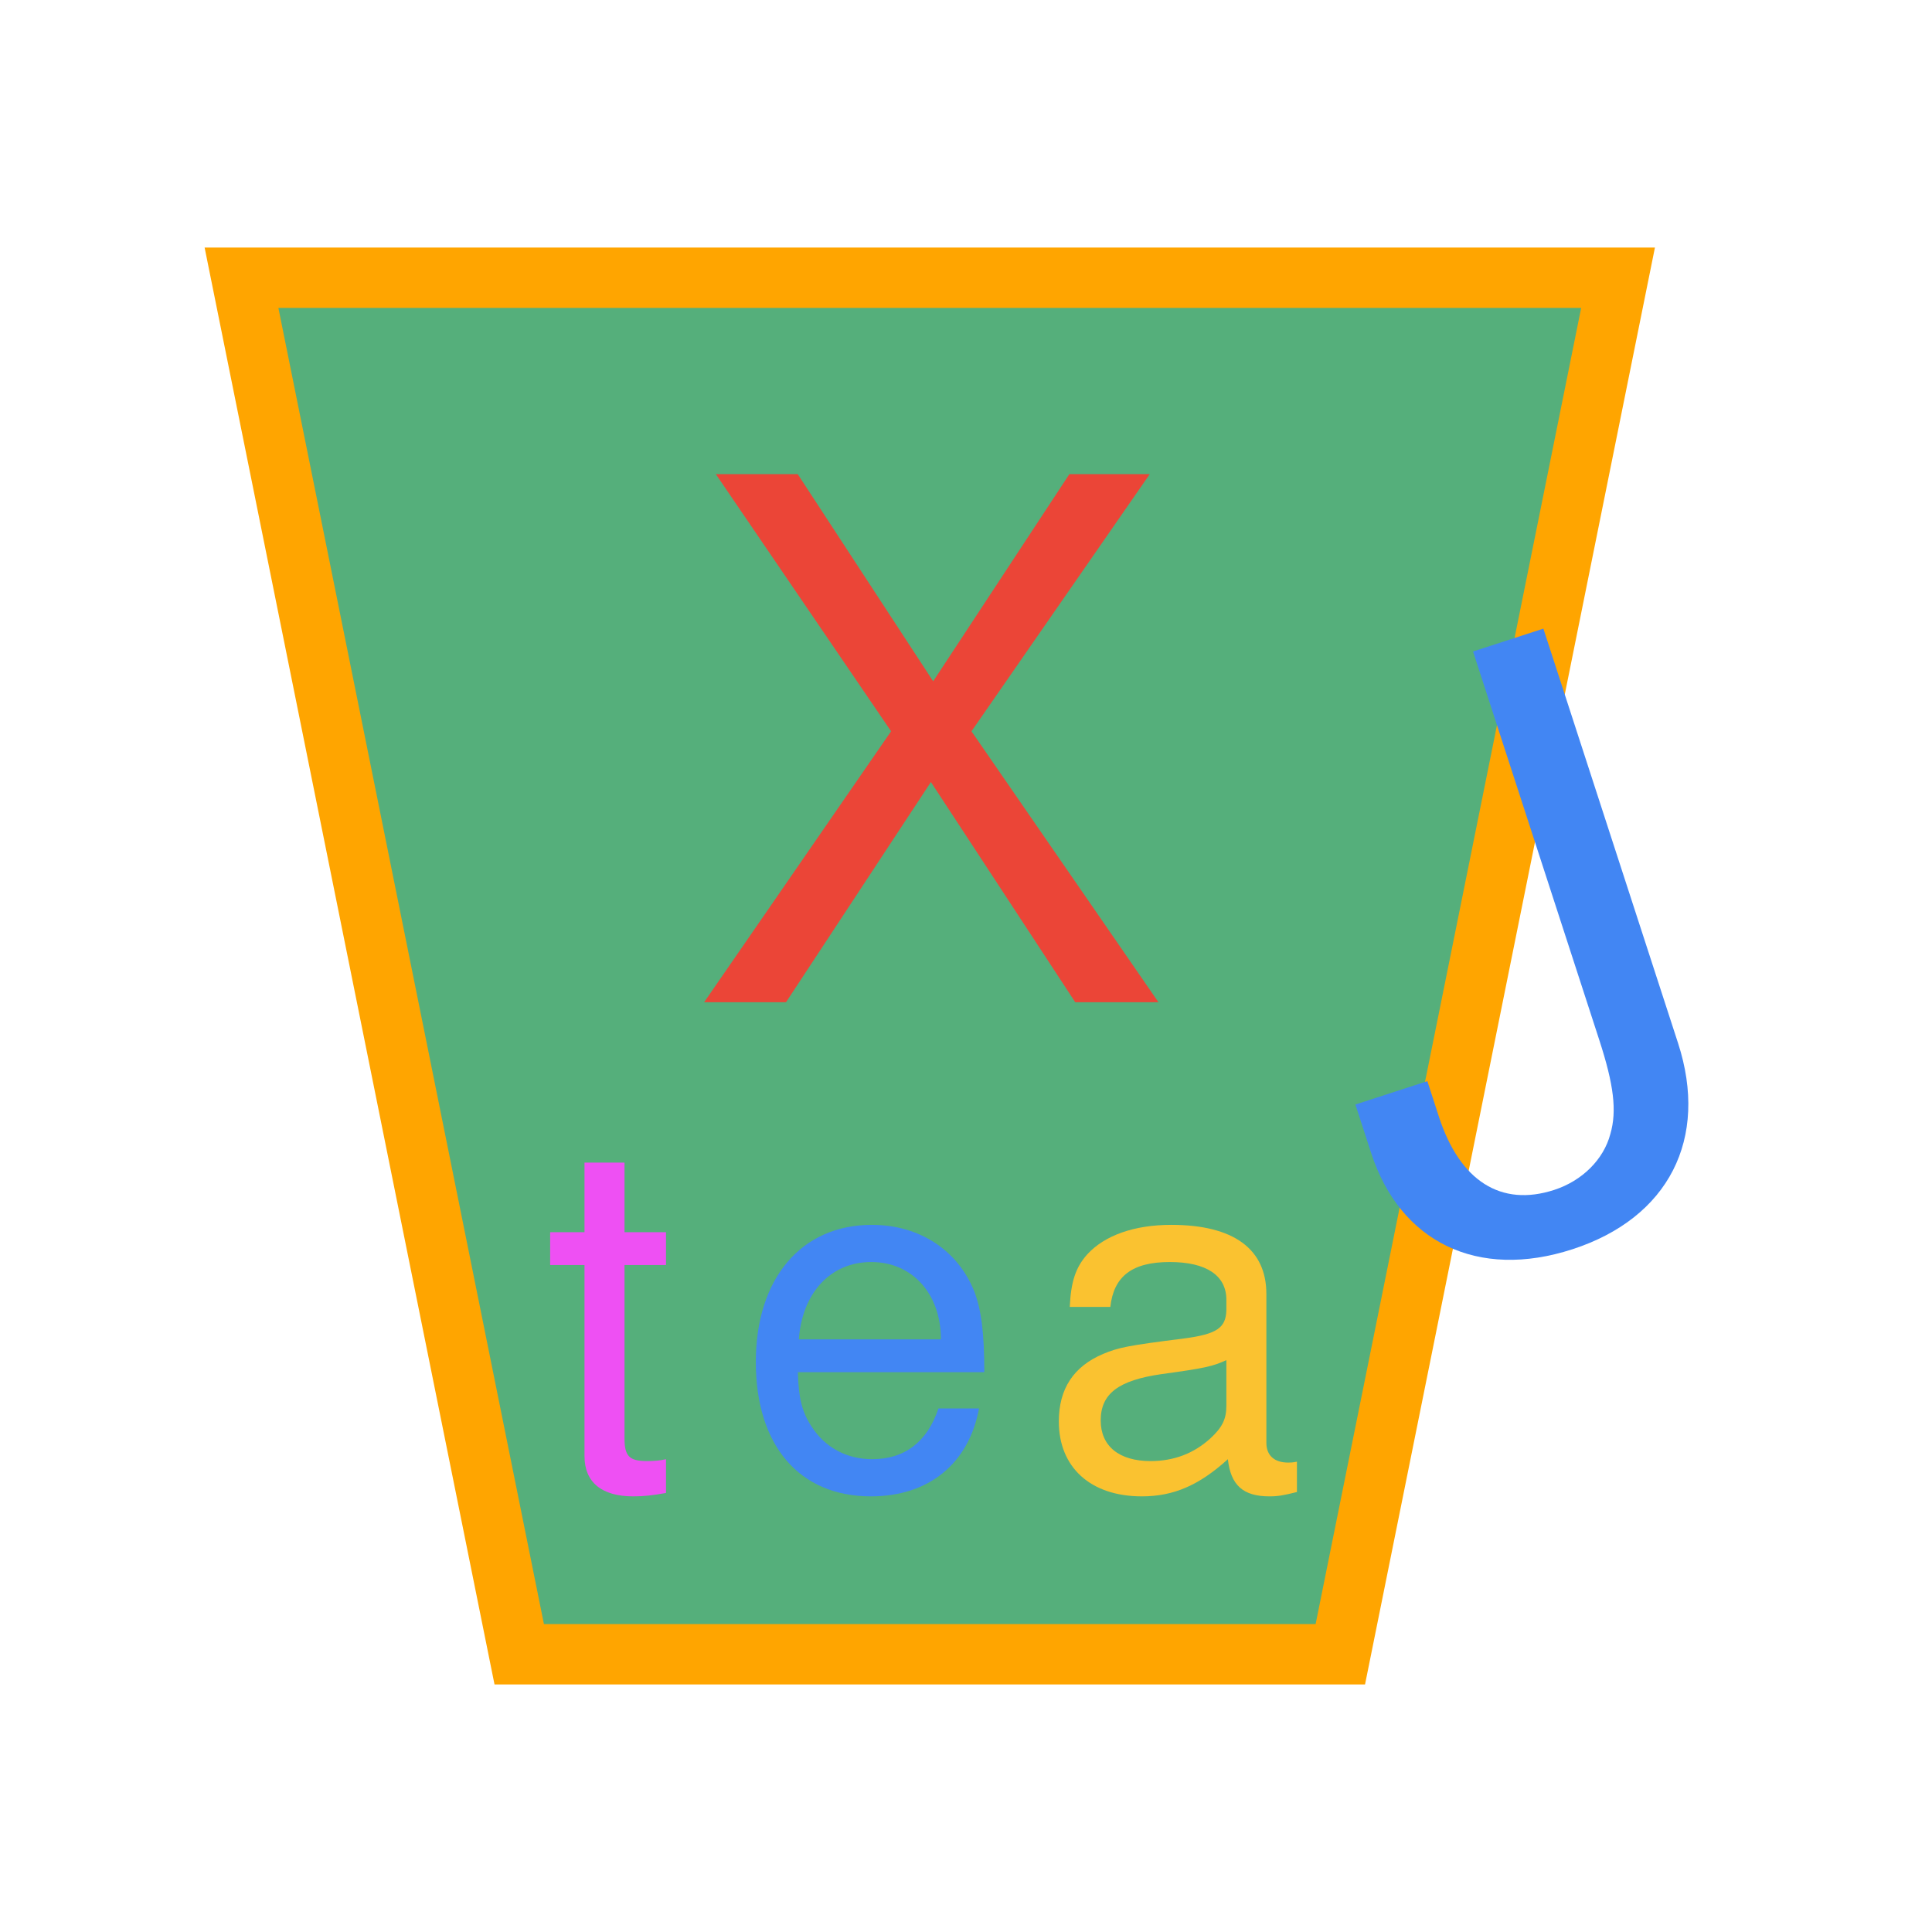
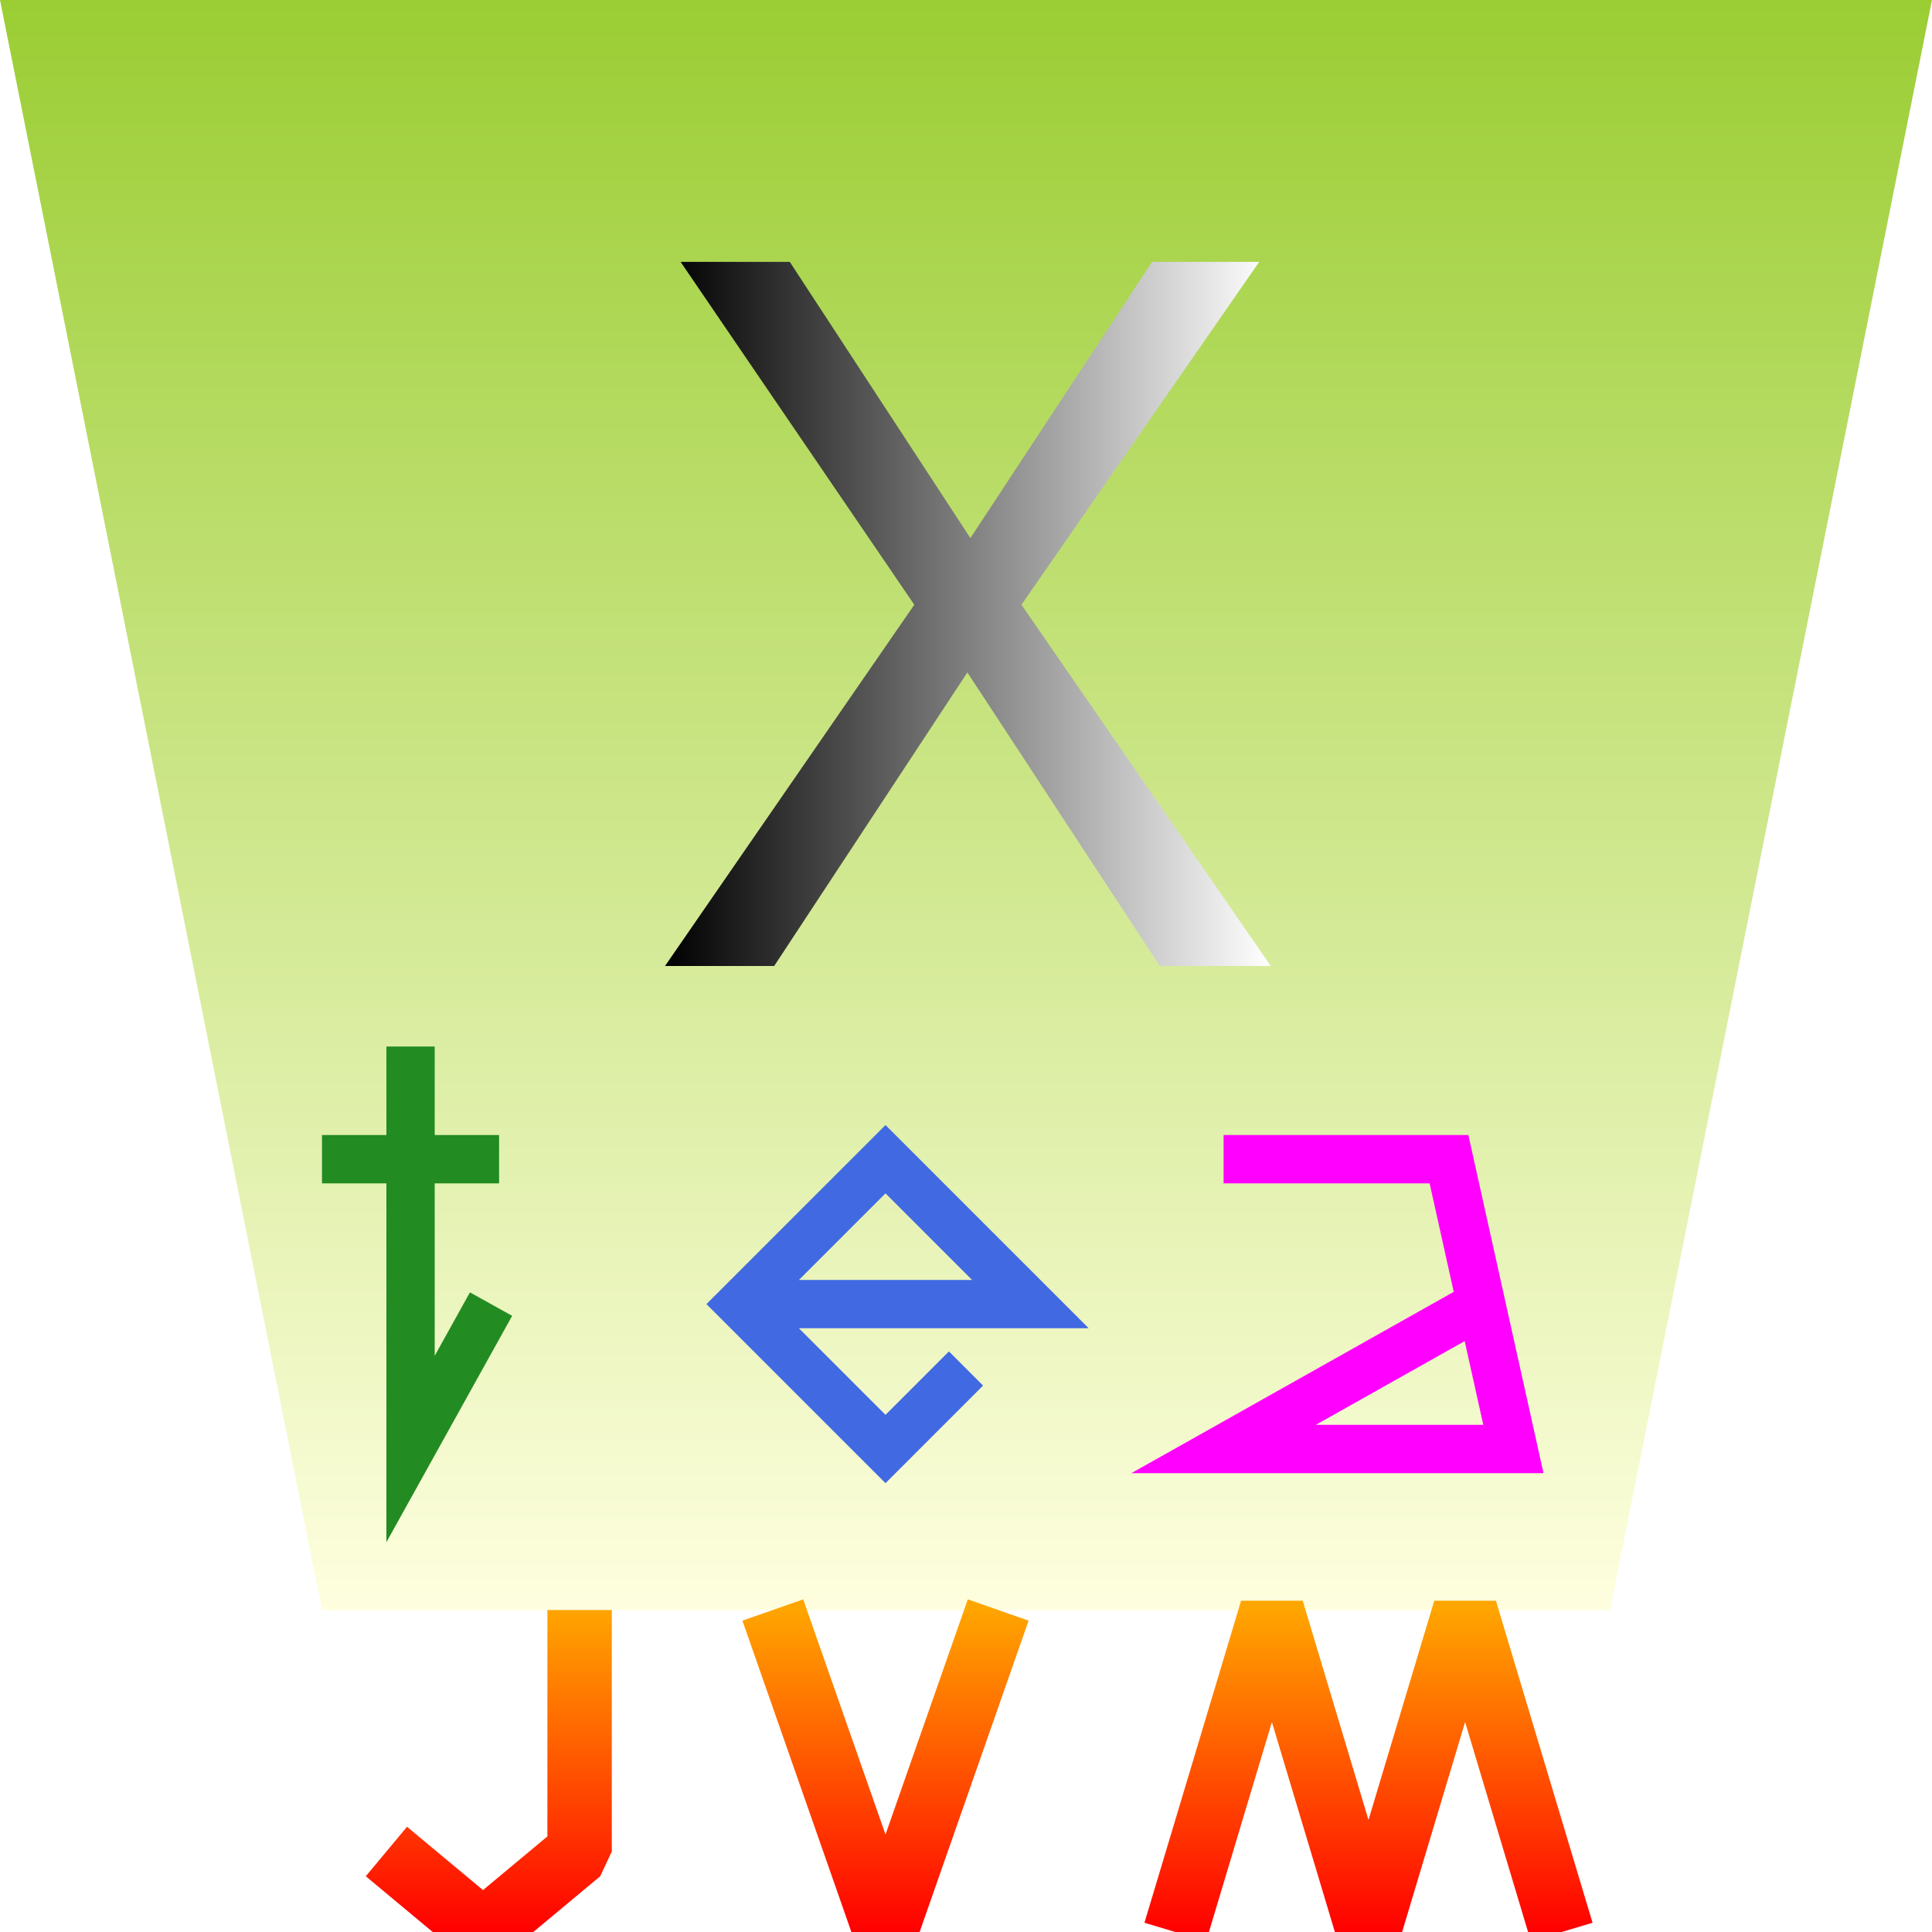
- <svg xmlns="http://www.w3.org/2000/svg" width="160" height="160">
+ <svg xmlns="http://www.w3.org/2000/svg" width="120" height="120">
  <g>
-     <path id="svg-xtea" d="M20,23 L134,23 L111,137 L43,137 Z" stroke="orange" stroke-width="5" stroke-miterlimit="100" fill="#55AF7B" />
-     <text id="svg-X" x="57" y="83" transform="matrix(1,0,0,1,0,0)" font-family="Helvetica, Arial, sans-serif" font-size="60" fill="#EB4537">
+     <path id="svg-xtea" d="M0,0 l120,0 l-20,100 l-80,0 z" fill="url(#xtea-cup)" />
+     <text id="xtea-X" x="60" y="60" text-anchor="middle" font-family="Helvetica, Arial, sans-serif" font-size="60" fill="url(#xtea-cool)">
      X
    </text>
-     <text id="svg-t" x="45" y="123" font-family="Helvetica, Arial, sans-serif" font-size="40" fill="#EE50F3">
-       t
-     </text>
-     <text id="svg-e" x="61" y="123" font-family="Helvetica, Arial, sans-serif" font-size="40" fill="#4286F3">
-       e
-     </text>
-     <text id="svg-a" x="86" y="123" font-family="Helvetica, Arial, sans-serif" font-size="40" fill="#FAC230">
-       a
-     </text>
-     <text id="svg-J" x="107" y="100" transform="rotate(-18 132,75)" font-family="Helvetica, Arial, sans-serif" font-size="66" fill="#4286F3">
-       J
-     </text>
+     <path id="xtea-t" d="M25,90 m-5,-18 l11,0 m-5.5,-7 l0,25 l5,-9" stroke="ForestGreen" stroke-width="3" stroke-miterlimit="100" fill="none" />
+     <path id="xtea-e" d="M55,90 m-9,-9 l18,0 l-9,-9 l-9,9 l9,9 l5,-5" stroke="RoyalBlue" stroke-width="3" stroke-miterlimit="100" fill="none" />
+     <path id="xtea-a" d="M85,90 m-9,-18 l14,0 l4,18 l-18,0 l16,-9" stroke="Magenta" stroke-width="3" stroke-miterlimit="100" fill="none" />
+     <path id="xtea-J" d="M30,120 m6,-20 l0,15 l-6,5 l-6,-5" stroke="url(#xtea-fire)" stroke-width="4" stroke-miterlimit="0" fill="none" />
+     <path id="xtea-V" d="M55,120 m-7,-20 l7,20 l7,-20" stroke="url(#xtea-fire)" stroke-width="4" stroke-miterlimit="0" fill="none" />
+     <path id="xtea-M" d="M85,120 m-12,0 l6,-20 l6,20 l6,-20 l6,20" stroke="url(#xtea-fire)" stroke-width="4" stroke-miterlimit="0" fill="none" />
  </g>
+   <defs>
+     <linearGradient id="xtea-cool" x1="0%" y1="0%" x2="100%" y2="0">
+       <stop offset="0%" stop-color="Black" />
+       <stop offset="100%" stop-color="White" />
+     </linearGradient>
+   </defs>
+   <defs>
+     <linearGradient id="xtea-cup" x1="0%" y1="0%" x2="0%" y2="100%">
+       <stop offset="0%" stop-color="YellowGreen" />
+       <stop offset="100%" stop-color="LightYellow" />
+     </linearGradient>
+   </defs>
+   <defs>
+     <linearGradient id="xtea-fire" x1="0%" y1="0%" x2="0%" y2="100%">
+       <stop offset="0%" stop-color="Orange" />
+       <stop offset="100%" stop-color="Red" />
+     </linearGradient>
+   </defs>
</svg>
